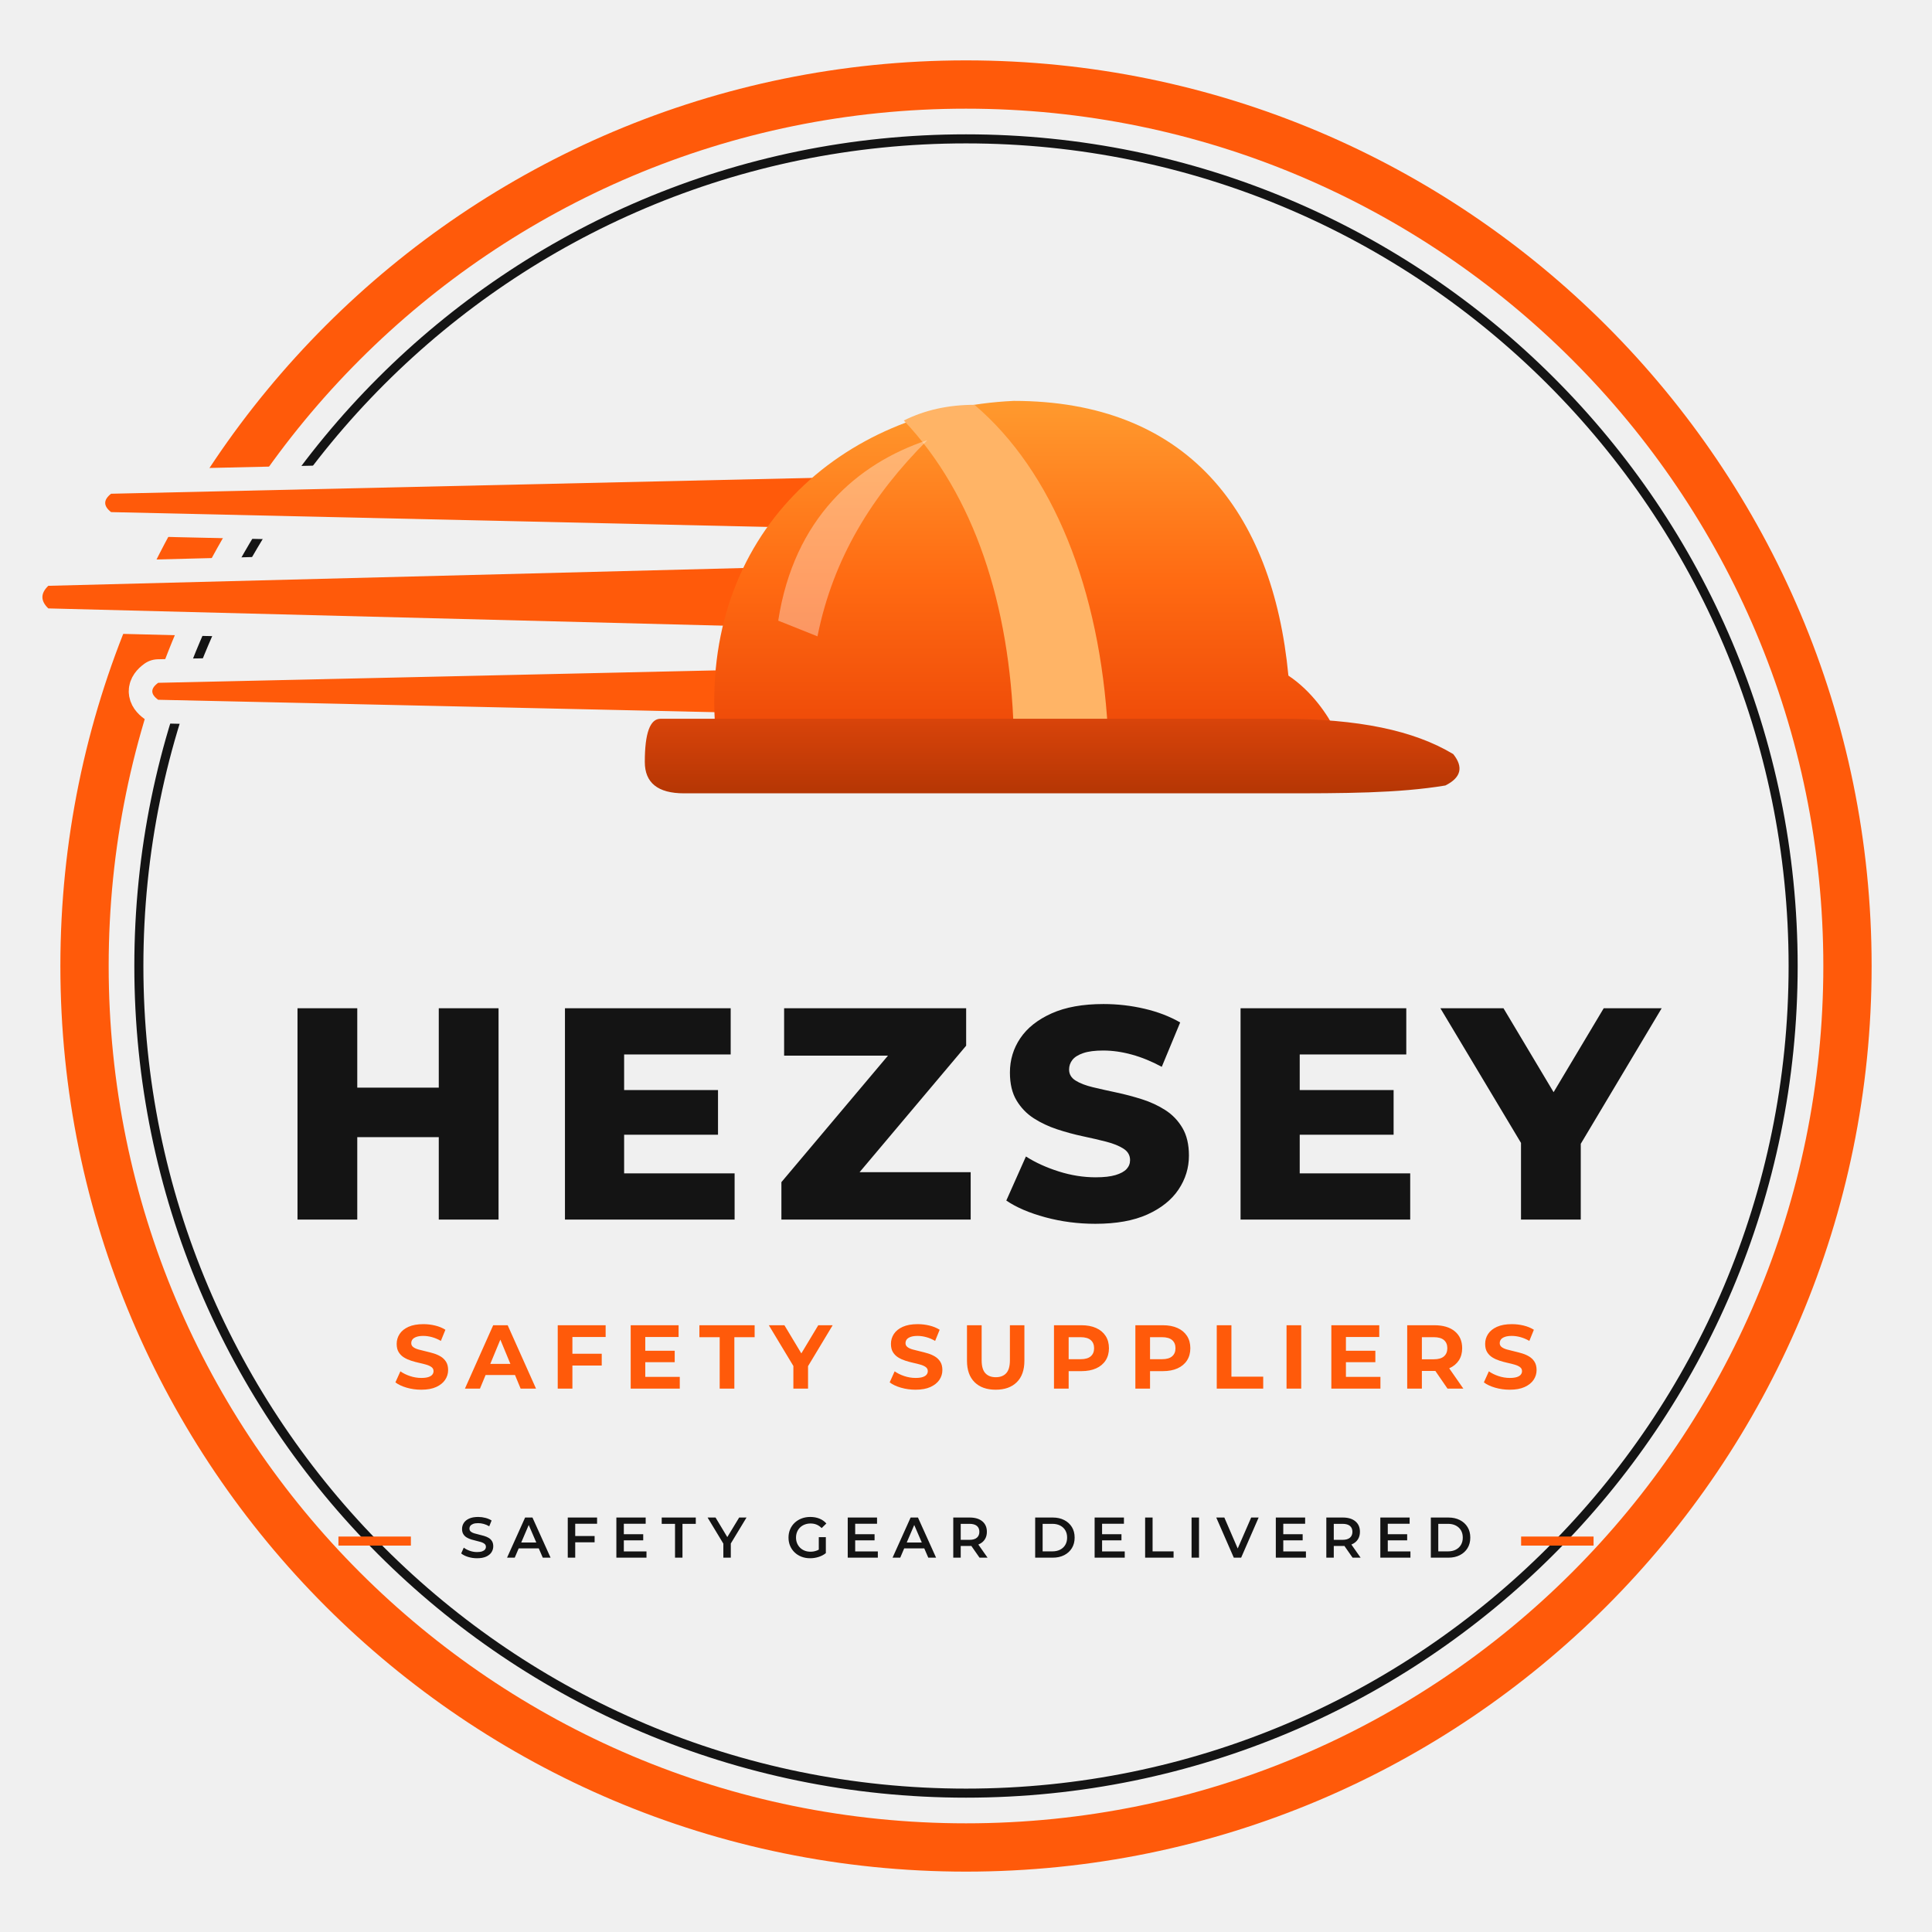
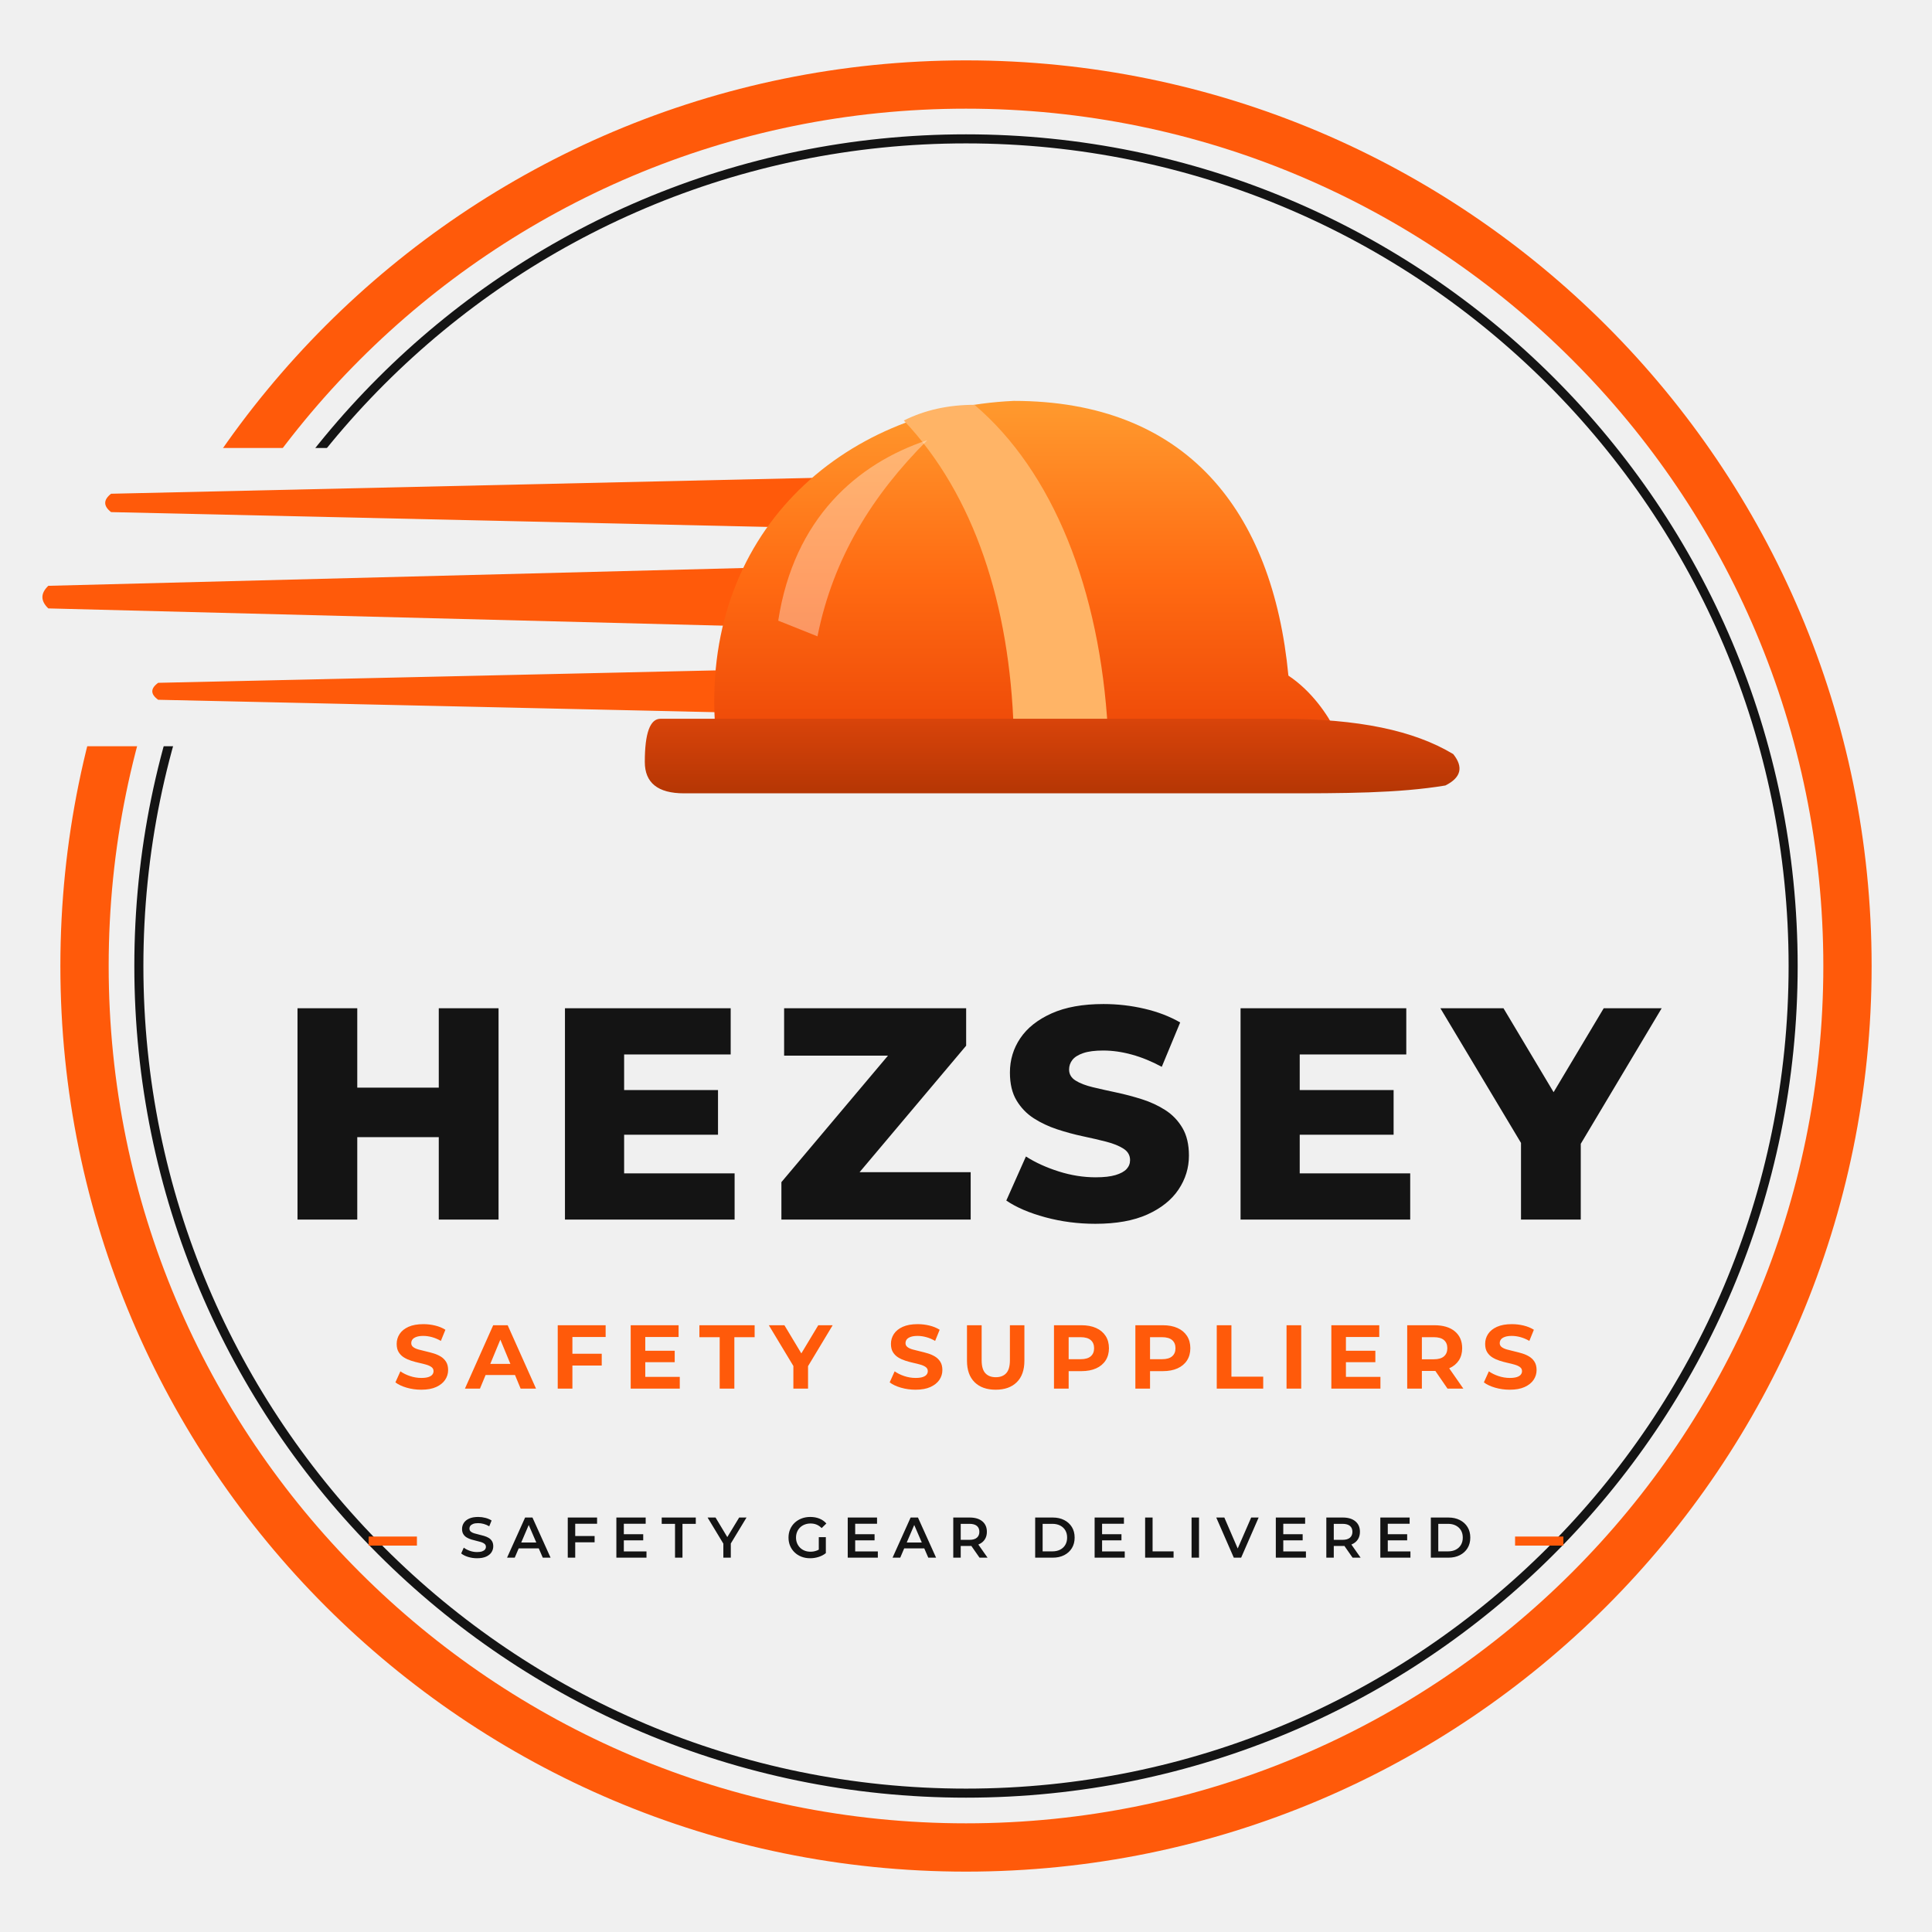
<svg xmlns="http://www.w3.org/2000/svg" viewBox="0 0 640 640" width="640" height="640">
  <defs>
    <linearGradient id="og" x1="0" y1="0" x2="0" y2="1">
      <stop offset="0" stop-color="#FF9A2E" />
      <stop offset=".55" stop-color="#FF6A12" />
      <stop offset="1" stop-color="#EE4A08" />
    </linearGradient>
    <linearGradient id="rim" x1="0" y1="0" x2="0" y2="1">
      <stop offset="0" stop-color="#D9440A" />
      <stop offset="1" stop-color="#B53604" />
    </linearGradient>
    <filter id="pencil" x="-5%" y="-5%" width="110%" height="110%">
      <feTurbulence type="fractalNoise" baseFrequency=".9" numOctaves="2" result="n" />
      <feDisplacementMap in="SourceGraphic" in2="n" scale="2.2" />
    </filter>
  </defs>
  <mask id="rm">
    <rect width="640" height="640" fill="white" />
    <g transform="translate(146 34) scale(1.3)">
-       <path fill="black" stroke="black" stroke-width="12" stroke-linejoin="round" d="M-84 99.66 Q-87 102 -84 104.34 L100 108.5 V95.5 Z" />
-       <path fill="black" stroke="black" stroke-width="12" stroke-linejoin="round" d="M-100 123.12 Q-103 126 -100 128.88 L100 134.0 V118.0 Z" />
-       <path fill="black" stroke="black" stroke-width="12" stroke-linejoin="round" d="M-72 147.84 Q-75 150 -72 152.16 L100 156.0 V144.0 Z" />
+       <path fill="black" d="M-160 88 H-10 V164 H-160 Z" />
    </g>
  </mask>
  <g mask="url(#rm)">
    <circle cx="320.0" cy="320.0" r="292.0" fill="none" stroke="#FF5A0A" stroke-width="16" />
    <circle cx="320.0" cy="320.0" r="274.0" fill="none" stroke="#141414" stroke-width="3" />
  </g>
  <g transform="translate(146 34) scale(1.3)">
    <path fill="#FF5A0A" d="M-84 99.66 Q-87 102 -84 104.34 L100 108.5 V95.5 Z" />
    <path fill="#FF5A0A" d="M-100 123.12 Q-103 126 -100 128.88 L100 134.0 V118.0 Z" />
    <path fill="#FF5A0A" d="M-72 147.84 Q-75 150 -72 152.16 L100 156.0 V144.0 Z" />
    <path fill="url(#og)" d="M70 160 C66 110 102 78 146 76 C190 76 212 104 216 146 C222 150 226 156 228 160 Z" />
    <path fill="#FFB466" d="M136 77 C156 94 168 124 170 160 H146 C145 128 136 100 118 81 Q126 77 136 77 Z" />
    <path fill="#fff" opacity=".35" d="M86 132 C90 106 106 92 124 86 C110 100 100 116 96 136 Z" />
    <path fill="url(#rim)" d="M56 157 H214 C234 157 248 160 258 166 Q262 171 256 174 C244 176 230 176 214 176 H62 Q52 176 52 168 Q52 157 56 157 Z" />
  </g>
  <path fill="#141414" d="M145.35 404.0V376.7H118.35V404.0H98.55V334.0H118.35V360.3H145.35V334.0H165.15V404.0ZM187.15 404.0V334.0H242.05V349.3H206.75V361.1H237.85V375.9H206.75V388.7H243.35V404.0ZM258.85 404.0V391.6L294.15 349.7H259.75V334.0H320.05V346.4L284.75 388.3H321.55V404.0ZM362.85 405.4Q354.25 405.4 346.3 403.25Q338.35 401.1 333.35 397.7L339.85 383.1Q344.55 386.1 350.7 388.05Q356.85 390.0 362.95 390.0Q367.05 390.0 369.55 389.25Q372.05 388.5 373.2 387.25Q374.35 386.0 374.35 384.3Q374.35 381.9 372.15 380.5Q369.95 379.1 366.45 378.2Q362.95 377.3 358.7 376.4Q354.45 375.5 350.2 374.1Q345.95 372.7 342.45 370.45Q338.95 368.2 336.75 364.55Q334.55 360.9 334.55 355.3Q334.55 349.0 338.0 343.9Q341.45 338.8 348.35 335.7Q355.25 332.6 365.55 332.6Q372.45 332.6 379.1 334.15Q385.75 335.7 390.95 338.7L384.85 353.4Q379.85 350.7 374.95 349.35Q370.05 348.0 365.45 348.0Q361.35 348.0 358.85 348.85Q356.35 349.7 355.25 351.1Q354.15 352.5 354.15 354.3Q354.15 356.6 356.3 357.95Q358.45 359.3 362.0 360.15Q365.55 361.0 369.8 361.9Q374.05 362.8 378.3 364.15Q382.55 365.5 386.05 367.75Q389.55 370.0 391.7 373.65Q393.85 377.3 393.85 382.8Q393.85 388.9 390.4 394.05Q386.95 399.2 380.1 402.3Q373.25 405.4 362.85 405.4ZM410.95 404.0V334.0H465.85V349.3H430.55V361.1H461.65V375.9H430.55V388.7H467.15V404.0ZM503.85 404.0V378.6L477.15 334.0H498.05L514.65 361.8L531.25 334.0H550.45L523.65 378.9V404.0Z" />
  <path fill="#FF5A0A" d="M139.535 460.36Q137.015 460.36 134.705 459.685Q132.395 459.01 130.985 457.93L132.635 454.27Q133.985 455.23 135.83 455.845Q137.675 456.46 139.565 456.46Q141.005 456.46 141.89 456.175Q142.775 455.89 143.195 455.38Q143.615 454.87 143.615 454.21Q143.615 453.37 142.955 452.875Q142.295 452.38 141.215 452.065Q140.135 451.75 138.83 451.465Q137.525 451.18 136.22 450.76Q134.915 450.34 133.835 449.68Q132.755 449.02 132.08 447.94Q131.405 446.86 131.405 445.18Q131.405 443.38 132.38 441.895Q133.355 440.41 135.32 439.525Q137.285 438.64 140.255 438.64Q142.235 438.64 144.155 439.105Q146.075 439.57 147.545 440.5L146.045 444.19Q144.575 443.35 143.105 442.945Q141.635 442.54 140.225 442.54Q138.815 442.54 137.915 442.87Q137.015 443.2 136.625 443.725Q136.235 444.25 136.235 444.94Q136.235 445.75 136.895 446.245Q137.555 446.74 138.635 447.04Q139.715 447.34 141.02 447.64Q142.325 447.94 143.63 448.33Q144.935 448.72 146.015 449.38Q147.095 450.04 147.77 451.12Q148.445 452.2 148.445 453.85Q148.445 455.62 147.455 457.09Q146.465 458.56 144.5 459.46Q142.535 460.36 139.535 460.36ZM154.015 460.0 163.375 439.0H168.175L177.565 460.0H172.465L170.605 455.5H160.855L158.995 460.0ZM169.075 451.81 165.745 443.77 162.415 451.81ZM184.755 460.0V439.0H200.625V442.9H189.615V448.45H199.335V452.35H189.615V460.0ZM208.925 460.0V439.0H224.795V442.9H213.755V447.46H223.505V451.24H213.755V456.1H225.185V460.0ZM238.405 460.0V442.96H231.685V439.0H249.985V442.96H243.265V460.0ZM262.815 460.0V452.5L254.685 439.0H259.845L265.455 448.33L271.065 439.0H275.835L267.675 452.56V460.0ZM303.265 460.36Q300.745 460.36 298.435 459.685Q296.125 459.01 294.715 457.93L296.365 454.27Q297.715 455.23 299.56 455.845Q301.405 456.46 303.295 456.46Q304.735 456.46 305.62 456.175Q306.505 455.89 306.925 455.38Q307.345 454.87 307.345 454.21Q307.345 453.37 306.685 452.875Q306.025 452.38 304.945 452.065Q303.865 451.75 302.56 451.465Q301.255 451.18 299.95 450.76Q298.645 450.34 297.565 449.68Q296.485 449.02 295.81 447.94Q295.135 446.86 295.135 445.18Q295.135 443.38 296.11 441.895Q297.085 440.41 299.05 439.525Q301.015 438.64 303.985 438.64Q305.965 438.64 307.885 439.105Q309.805 439.57 311.275 440.5L309.775 444.19Q308.305 443.35 306.835 442.945Q305.365 442.54 303.955 442.54Q302.545 442.54 301.645 442.87Q300.745 443.2 300.355 443.725Q299.965 444.25 299.965 444.94Q299.965 445.75 300.625 446.245Q301.285 446.74 302.365 447.04Q303.445 447.34 304.75 447.64Q306.055 447.94 307.36 448.33Q308.665 448.72 309.745 449.38Q310.825 450.04 311.5 451.12Q312.175 452.2 312.175 453.85Q312.175 455.62 311.185 457.09Q310.195 458.56 308.23 459.46Q306.265 460.36 303.265 460.36ZM329.835 460.36Q325.365 460.36 322.845 457.87Q320.325 455.38 320.325 450.76V439.0H325.185V450.58Q325.185 453.58 326.415 454.9Q327.645 456.22 329.865 456.22Q332.085 456.22 333.315 454.9Q334.545 453.58 334.545 450.58V439.0H339.345V450.76Q339.345 455.38 336.825 457.87Q334.305 460.36 329.835 460.36ZM349.145 460.0V439.0H358.235Q361.055 439.0 363.095 439.915Q365.135 440.83 366.245 442.54Q367.355 444.25 367.355 446.62Q367.355 448.96 366.245 450.67Q365.135 452.38 363.095 453.295Q361.055 454.21 358.235 454.21H354.005V460.0ZM354.005 450.25H357.965Q360.215 450.25 361.325 449.29Q362.435 448.33 362.435 446.62Q362.435 444.88 361.325 443.92Q360.215 442.96 357.965 442.96H354.005ZM376.105 460.0V439.0H385.195Q388.015 439.0 390.055 439.915Q392.095 440.83 393.205 442.54Q394.315 444.25 394.315 446.62Q394.315 448.96 393.205 450.67Q392.095 452.38 390.055 453.295Q388.015 454.21 385.195 454.21H380.965V460.0ZM380.965 450.25H384.925Q387.175 450.25 388.285 449.29Q389.395 448.33 389.395 446.62Q389.395 444.88 388.285 443.92Q387.175 442.96 384.925 442.96H380.965ZM403.065 460.0V439.0H407.925V456.04H418.455V460.0ZM426.185 460.0V439.0H431.045V460.0ZM441.025 460.0V439.0H456.895V442.9H445.855V447.46H455.605V451.24H445.855V456.1H457.285V460.0ZM466.155 460.0V439.0H475.125Q479.505 439.0 481.935 441.025Q484.365 443.05 484.365 446.62Q484.365 448.96 483.255 450.655Q482.145 452.35 480.105 453.25Q480.075 453.25 480.075 453.28L484.755 460.0H479.505L475.485 454.15Q475.365 454.15 475.245 454.15H471.015V460.0ZM471.015 450.28H474.975Q477.225 450.28 478.335 449.305Q479.445 448.33 479.445 446.62Q479.445 444.88 478.335 443.92Q477.225 442.96 474.975 442.96H471.015ZM500.105 460.36Q497.585 460.36 495.275 459.685Q492.965 459.01 491.555 457.93L493.205 454.27Q494.555 455.23 496.4 455.845Q498.245 456.46 500.135 456.46Q501.575 456.46 502.46 456.175Q503.345 455.89 503.765 455.38Q504.185 454.87 504.185 454.21Q504.185 453.37 503.525 452.875Q502.865 452.38 501.785 452.065Q500.705 451.75 499.4 451.465Q498.095 451.18 496.79 450.76Q495.485 450.34 494.405 449.68Q493.325 449.02 492.65 447.94Q491.975 446.86 491.975 445.18Q491.975 443.38 492.95 441.895Q493.925 440.41 495.89 439.525Q497.855 438.64 500.825 438.64Q502.805 438.64 504.725 439.105Q506.645 439.57 508.115 440.5L506.615 444.19Q505.145 443.35 503.675 442.945Q502.205 442.54 500.795 442.54Q499.385 442.54 498.485 442.87Q497.585 443.2 497.195 443.725Q496.805 444.25 496.805 444.94Q496.805 445.75 497.465 446.245Q498.125 446.74 499.205 447.04Q500.285 447.34 501.59 447.64Q502.895 447.94 504.2 448.33Q505.505 448.72 506.585 449.38Q507.665 450.04 508.34 451.12Q509.015 452.2 509.015 453.85Q509.015 455.62 508.025 457.09Q507.035 458.56 505.07 459.46Q503.105 460.36 500.105 460.36Z" />
  <path fill="#141414" d="M158.02 516.19Q156.462 516.19 155.037 515.744Q153.612 515.297 152.776 514.594L153.631 512.675Q154.429 513.302 155.607 513.72Q156.785 514.138 158.02 514.138Q159.065 514.138 159.711 513.91Q160.357 513.682 160.661 513.293Q160.965 512.903 160.965 512.409Q160.965 511.801 160.528 511.43Q160.091 511.06 159.397 510.841Q158.704 510.623 157.858 510.433Q157.013 510.243 156.167 509.986Q155.322 509.73 154.629 509.322Q153.935 508.913 153.498 508.229Q153.061 507.545 153.061 506.481Q153.061 505.398 153.64 504.495Q154.22 503.593 155.407 503.052Q156.595 502.51 158.419 502.51Q159.616 502.51 160.794 502.814Q161.972 503.118 162.846 503.688L162.067 505.607Q161.174 505.075 160.224 504.818Q159.274 504.562 158.4 504.562Q157.374 504.562 156.738 504.809Q156.101 505.056 155.806 505.455Q155.512 505.854 155.512 506.367Q155.512 506.975 155.94 507.346Q156.367 507.716 157.06 507.925Q157.754 508.134 158.609 508.334Q159.464 508.533 160.31 508.78Q161.155 509.027 161.849 509.426Q162.542 509.825 162.969 510.509Q163.397 511.193 163.397 512.238Q163.397 513.302 162.817 514.205Q162.238 515.107 161.041 515.649Q159.844 516.19 158.02 516.19ZM167.967 516.0 173.952 502.7H176.384L182.388 516.0H179.804L178.474 512.922H171.824L170.513 516.0ZM177.657 510.984 175.149 505.17 172.66 510.984ZM188.079 516.0V502.7H197.788V504.771H190.549V508.818H196.971V510.908H190.549V516.0ZM204.182 516.0V502.7H213.891V504.771H206.652V508.229H213.074V510.262H206.652V513.929H214.157V516.0ZM223.61 516.0V504.79H219.202V502.7H230.488V504.79H226.08V516.0ZM239.618 516.0V511.345L234.393 502.7H237.034L240.929 509.179L244.862 502.7H247.294L242.088 511.307V516.0ZM268.366 516.19Q266.808 516.19 265.506 515.687Q264.205 515.183 263.236 514.262Q262.267 513.34 261.735 512.086Q261.203 510.832 261.203 509.35Q261.203 507.868 261.735 506.614Q262.267 505.36 263.245 504.438Q264.224 503.517 265.535 503.014Q266.846 502.51 268.404 502.51Q270.095 502.51 271.453 503.061Q272.812 503.612 273.743 504.676L272.185 506.196Q271.406 505.417 270.503 505.046Q269.601 504.676 268.518 504.676Q267.473 504.676 266.58 505.018Q265.687 505.36 265.041 505.987Q264.395 506.614 264.043 507.469Q263.692 508.324 263.692 509.35Q263.692 510.357 264.043 511.212Q264.395 512.067 265.041 512.704Q265.687 513.34 266.561 513.682Q267.435 514.024 268.499 514.024Q269.487 514.024 270.418 513.701Q270.836 513.568 271.235 513.34V509.198H273.572V514.499Q272.527 515.335 271.149 515.763Q269.772 516.19 268.366 516.19ZM280.821 516.0V502.7H290.53V504.771H283.291V508.229H289.713V510.262H283.291V513.929H290.796V516.0ZM295.67 516.0 301.655 502.7H304.087L310.091 516.0H307.507L306.177 512.922H299.527L298.216 516.0ZM305.36 510.984 302.852 505.17 300.363 510.984ZM315.782 516.0V502.7H321.235Q323.895 502.7 325.405 503.954Q326.916 505.208 326.916 507.431Q326.916 508.894 326.232 509.948Q325.548 511.003 324.294 511.554Q324.199 511.611 324.085 511.649L327.144 516.0H324.484L321.767 512.105Q321.52 512.124 321.254 512.124H318.252V516.0ZM318.252 510.091H321.14Q322.774 510.091 323.601 509.388Q324.427 508.685 324.427 507.431Q324.427 506.158 323.601 505.474Q322.774 504.79 321.14 504.79H318.252ZM342.915 516.0V502.7H348.729Q350.895 502.7 352.529 503.536Q354.163 504.372 355.075 505.854Q355.987 507.336 355.987 509.35Q355.987 511.345 355.075 512.837Q354.163 514.328 352.529 515.164Q350.895 516.0 348.729 516.0ZM345.385 513.91H348.615Q350.097 513.91 351.199 513.34Q352.301 512.77 352.9 511.744Q353.498 510.718 353.498 509.35Q353.498 507.963 352.9 506.947Q352.301 505.93 351.199 505.36Q350.097 504.79 348.615 504.79H345.385ZM362.609 516.0V502.7H372.318V504.771H365.079V508.229H371.501V510.262H365.079V513.929H372.584V516.0ZM379.339 516.0V502.7H381.809V513.91H388.763V516.0ZM394.72 516.0V502.7H397.19V516.0ZM408.714 516.0 402.9 502.7H405.579L410.006 512.96L414.471 502.7H416.941L411.146 516.0ZM422.632 516.0V502.7H432.341V504.771H425.102V508.229H431.524V510.262H425.102V513.929H432.607V516.0ZM439.362 516.0V502.7H444.815Q447.475 502.7 448.986 503.954Q450.496 505.208 450.496 507.431Q450.496 508.894 449.812 509.948Q449.128 511.003 447.874 511.554Q447.779 511.611 447.665 511.649L450.724 516.0H448.064L445.347 512.105Q445.1 512.124 444.834 512.124H441.832V516.0ZM441.832 510.091H444.72Q446.354 510.091 447.181 509.388Q448.007 508.685 448.007 507.431Q448.007 506.158 447.181 505.474Q446.354 504.79 444.72 504.79H441.832ZM457.251 516.0V502.7H466.96V504.771H459.721V508.229H466.143V510.262H459.721V513.929H467.226V516.0ZM473.981 516.0V502.7H479.795Q481.961 502.7 483.595 503.536Q485.229 504.372 486.141 505.854Q487.053 507.336 487.053 509.35Q487.053 511.345 486.141 512.837Q485.229 514.328 483.595 515.164Q481.961 516.0 479.795 516.0ZM476.451 513.91H479.681Q481.163 513.91 482.265 513.34Q483.367 512.77 483.966 511.744Q484.564 510.718 484.564 509.35Q484.564 507.963 483.966 506.947Q483.367 505.93 482.265 505.36Q481.163 504.79 479.681 504.79H476.451Z" />
-   <rect x="112.111" y="509" width="24" height="3" fill="#FF5A0A" />
-   <rect x="503.889" y="509" width="24" height="3" fill="#FF5A0A" />
+   <rect x="122.111" y="509" width="16" height="3" fill="#FF5A0A" />
+   <rect x="501.889" y="509" width="16" height="3" fill="#FF5A0A" />
</svg>
